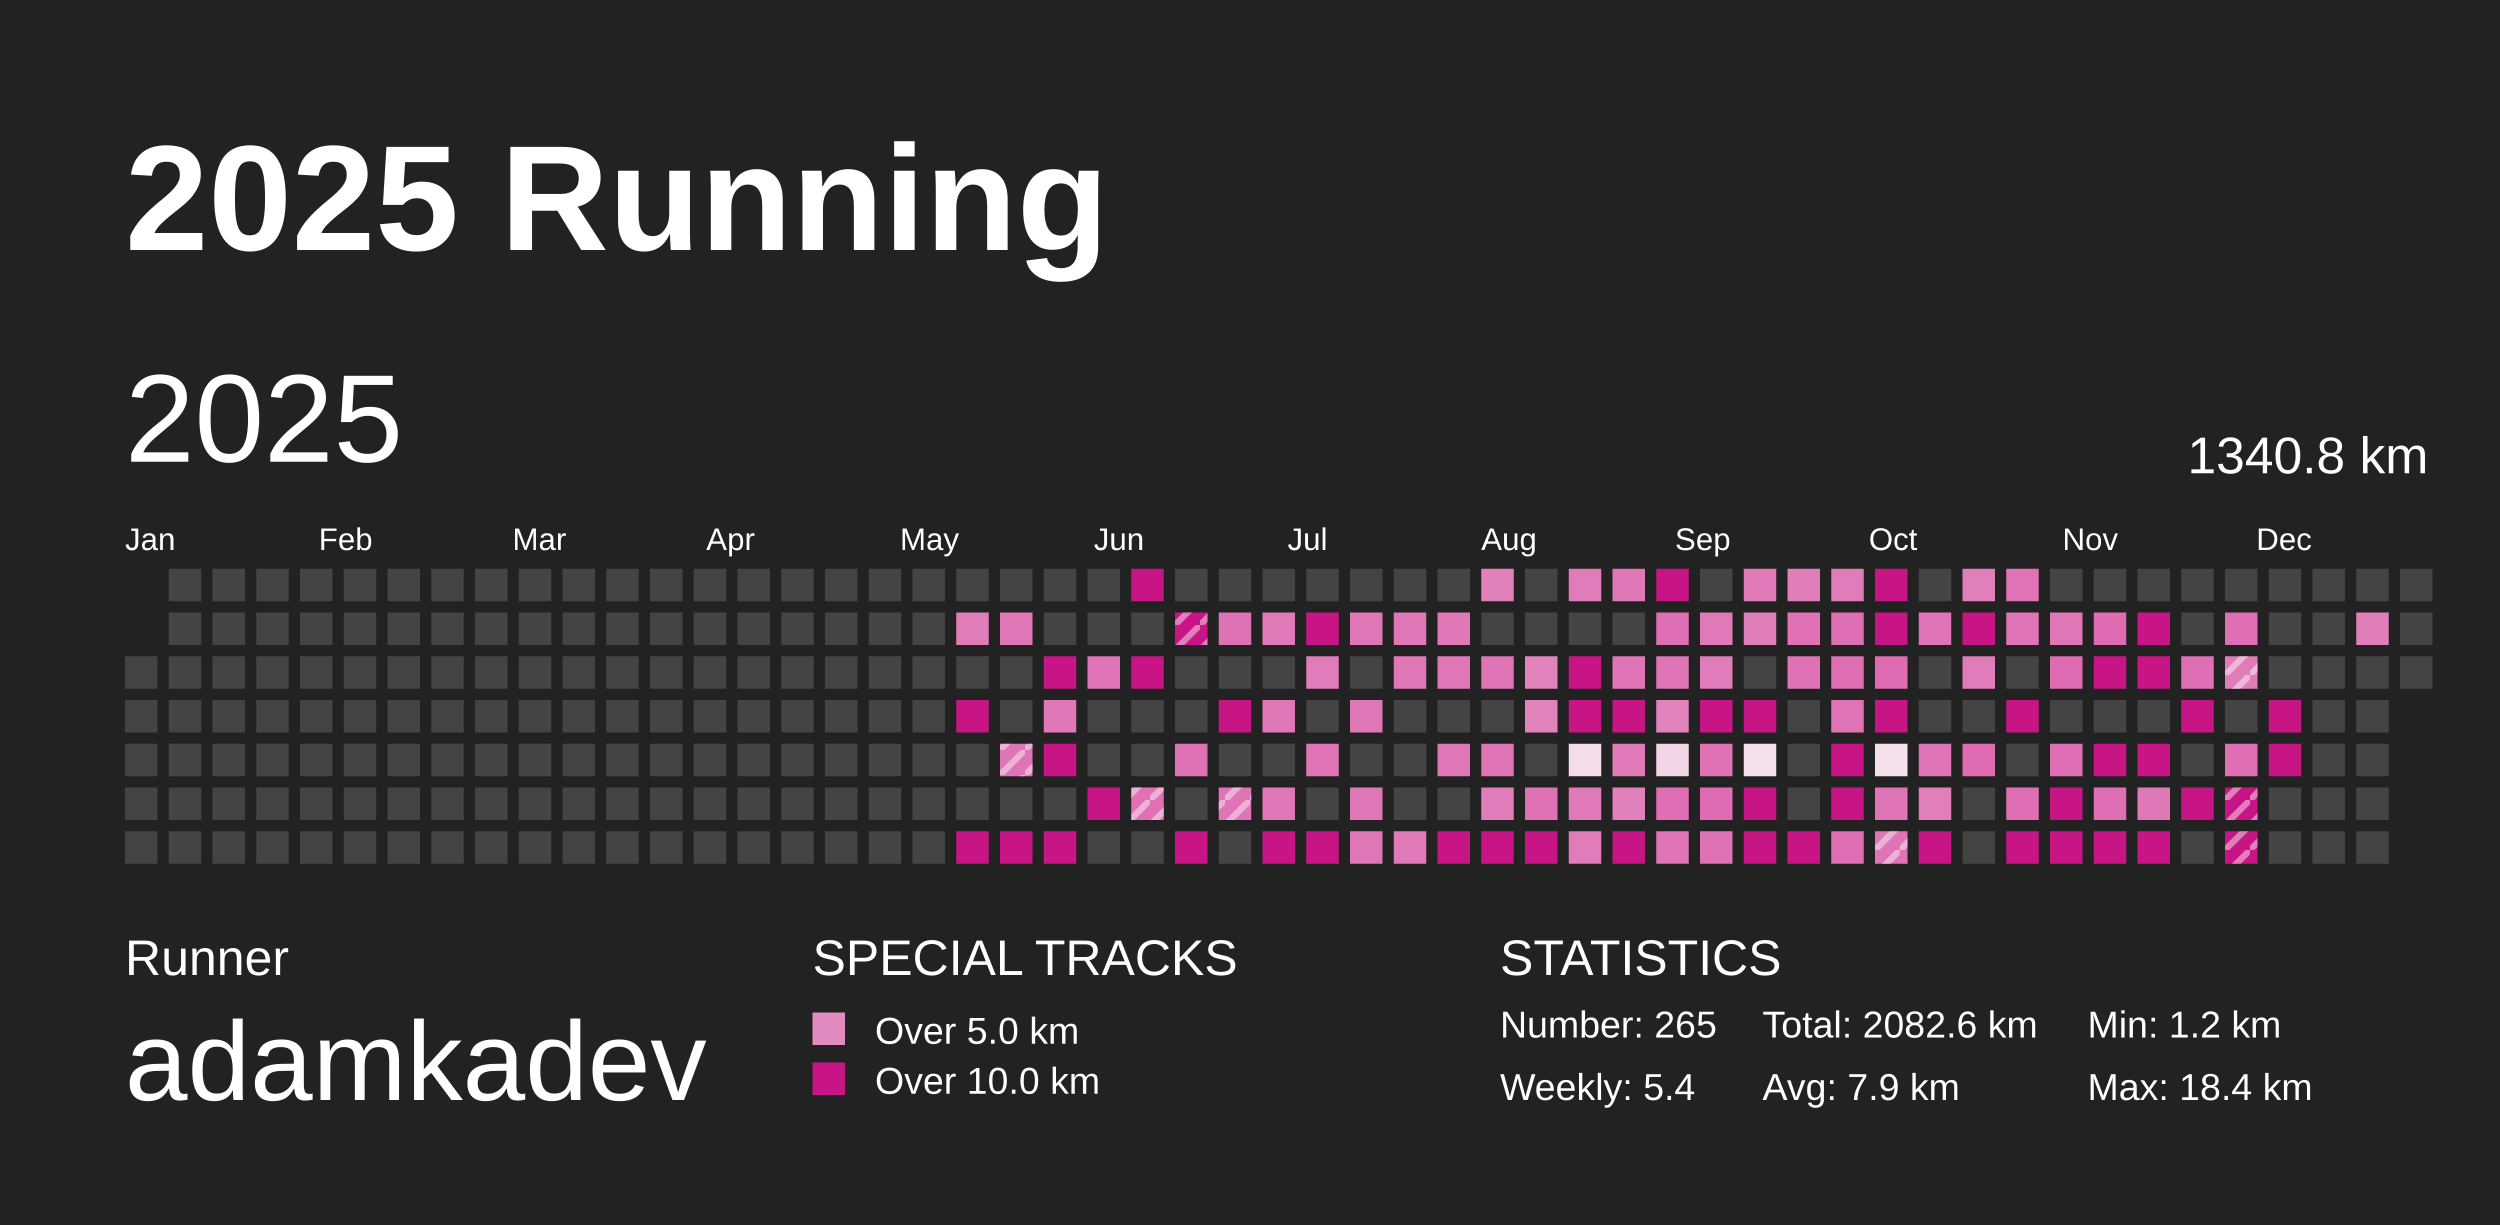
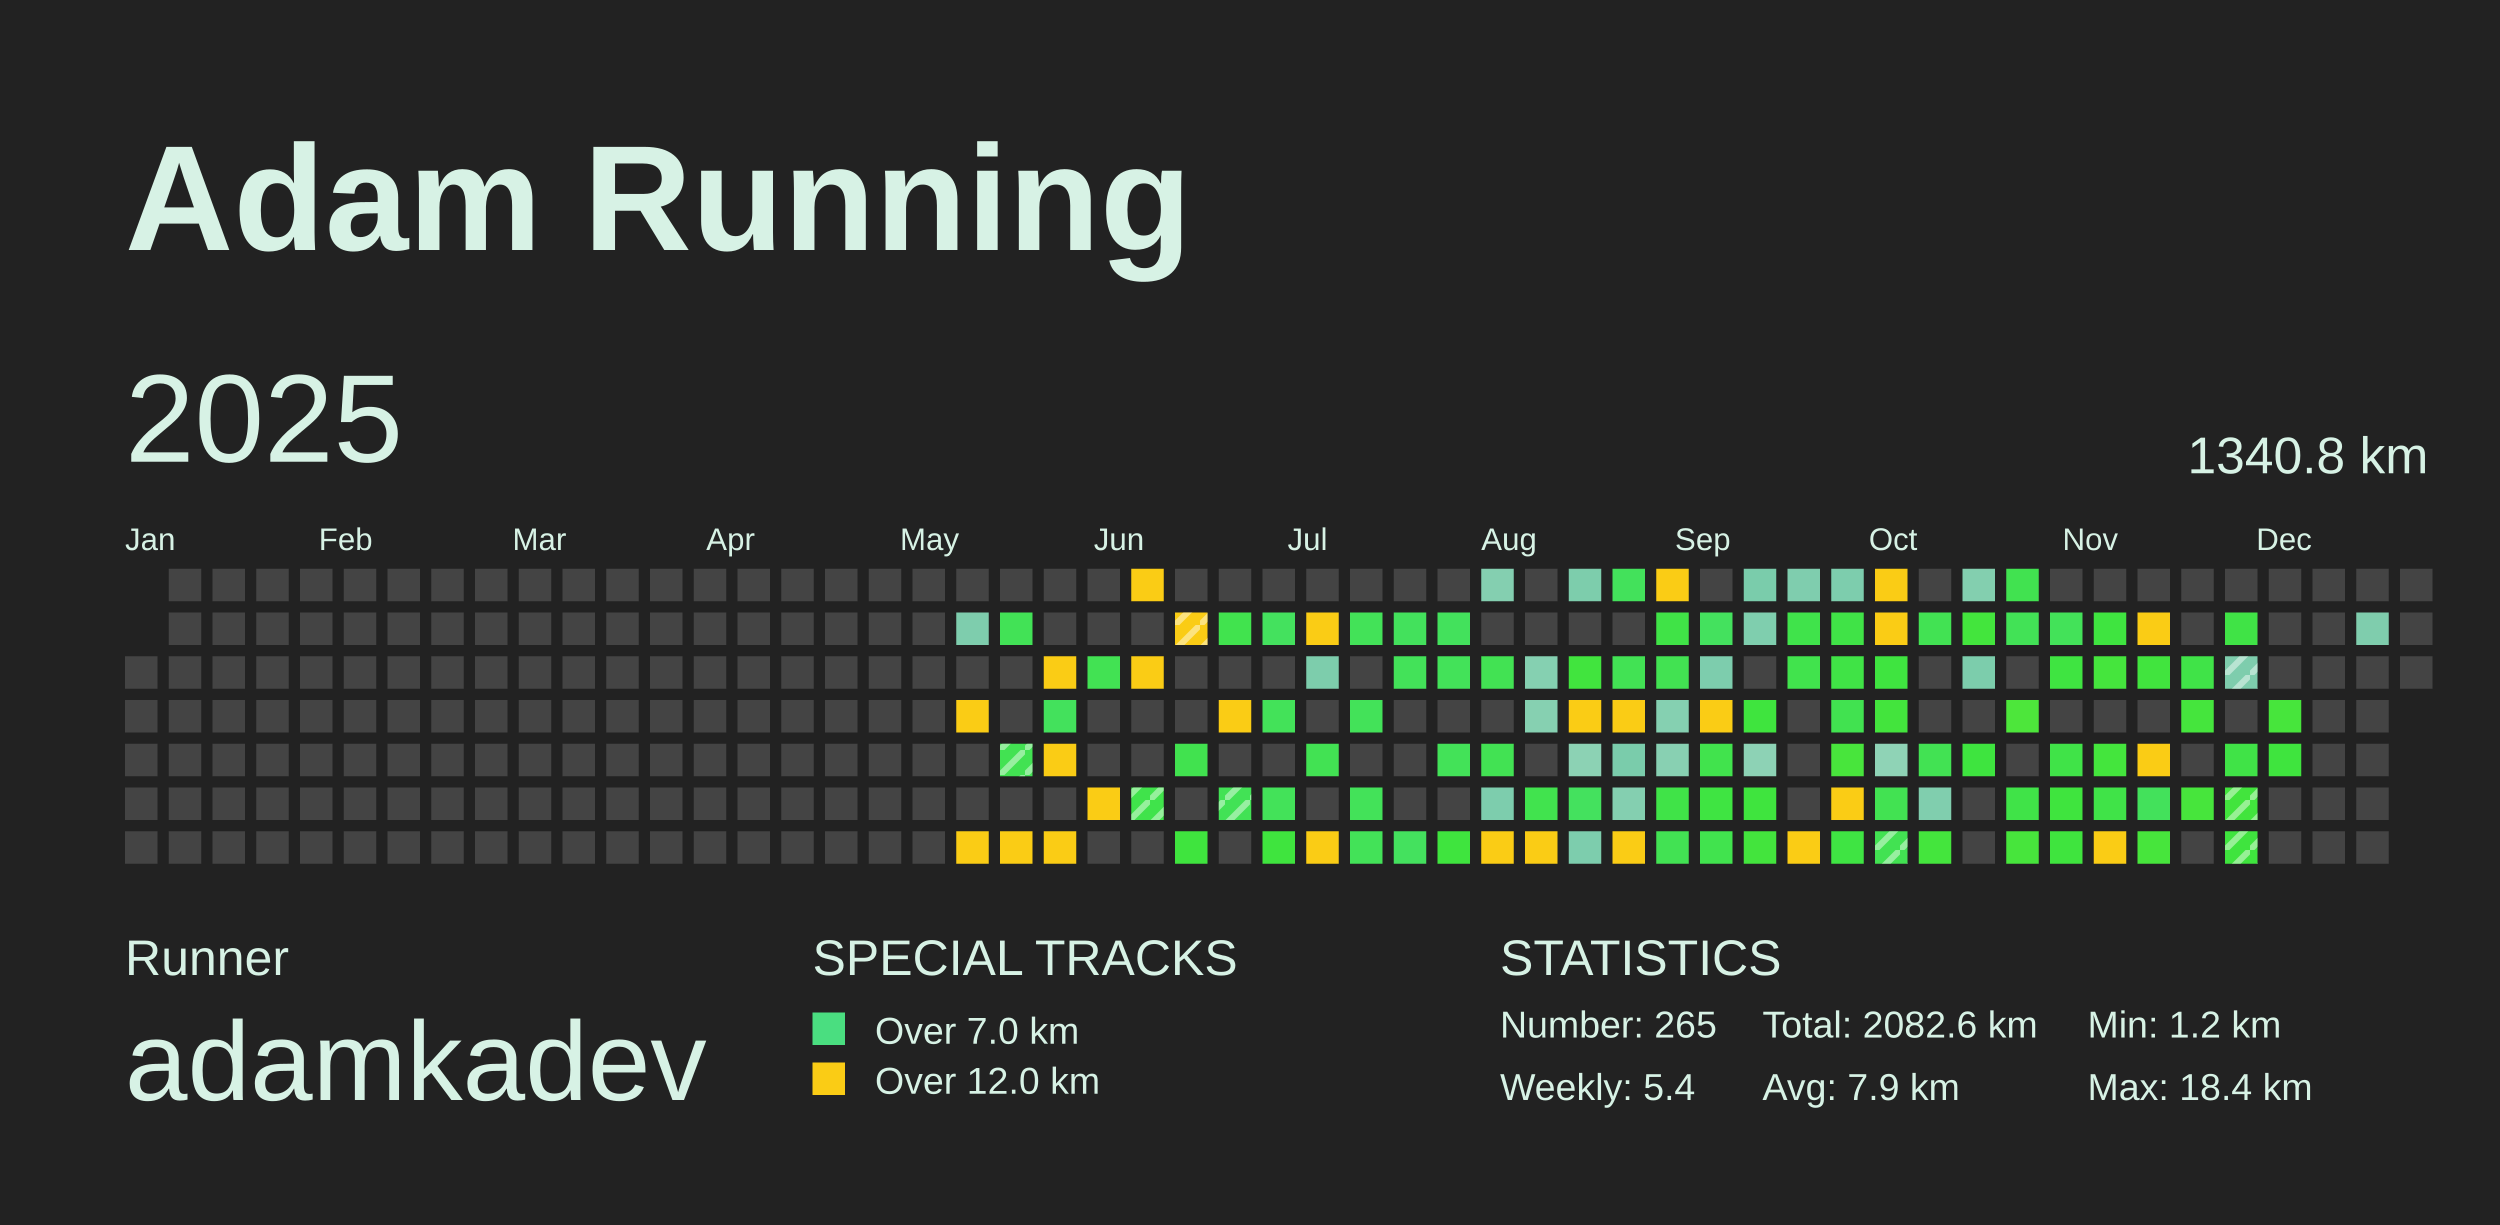
<svg xmlns="http://www.w3.org/2000/svg" baseProfile="full" height="98mm" version="1.1" viewBox="0,0,200,98" width="200mm">
  <defs>
    <pattern height="2" id="indoor-stripe" patternUnits="userSpaceOnUse" width="2">
      <line stroke="white" stroke-opacity="0.45" stroke-width="0.5" x1="0" x2="2" y1="2" y2="0" />
    </pattern>
  </defs>
  <rect fill="#222222" height="98" width="200" x="0" y="0" />
-   <text fill="#FFFFFF" style="font-size:12px; font-family:Arial; font-weight:bold;" x="10" y="20">2025 Running</text>
-   <text fill="#FFFFFF" style="font-size:4px; font-family:Arial" x="10" y="78">Runner</text>
-   <text fill="#FFFFFF" style="font-size:9px; font-family:Arial" x="10" y="88">adamkadev</text>
-   <text fill="#FFFFFF" style="font-size:4px; font-family:Arial" x="65" y="78">SPECIAL TRACKS</text>
-   <rect fill="#E18ABF" height="2.6" width="2.6" x="65" y="81" />
-   <text fill="#FFFFFF" style="font-size:3px; font-family:Arial" x="70" y="83.5">Over 5.0 km</text>
-   <rect fill="#C71585" height="2.6" width="2.6" x="65" y="85" />
-   <text fill="#FFFFFF" style="font-size:3px; font-family:Arial" x="70" y="87.5">Over 10.0 km</text>
-   <text fill="#FFFFFF" style="font-size:4px; font-family:Arial" x="120" y="78">STATISTICS</text>
-   <text fill="#FFFFFF" style="font-size:3px; font-family:Arial" x="120" y="83">Number: 265</text>
-   <text fill="#FFFFFF" style="font-size:3px; font-family:Arial" x="120" y="88">Weekly: 5.4</text>
-   <text fill="#FFFFFF" style="font-size:3px; font-family:Arial" x="141" y="83">Total: 2082.6 km</text>
-   <text fill="#FFFFFF" style="font-size:3px; font-family:Arial" x="141" y="88">Avg: 7.9 km</text>
-   <text fill="#FFFFFF" style="font-size:3px; font-family:Arial" x="167" y="83">Min: 1.2 km</text>
-   <text fill="#FFFFFF" style="font-size:3px; font-family:Arial" x="167" y="88">Max: 18.4 km</text>
-   <text dominant-baseline="hanging" fill="#FFFFFF" style="font-size:10.0px; font-family:Arial;" x="10" y="30">2025</text>
-   <text dominant-baseline="hanging" fill="#FFFFFF" style="font-size:4.125px; font-family:Arial;" x="175" y="35">1340.8 km</text>
-   <text fill="#FFFFFF" style="font-size:2.5px; font-family:Arial" x="10.0" y="44">Jan</text>
-   <text fill="#FFFFFF" style="font-size:2.5px; font-family:Arial" x="25.5" y="44">Feb</text>
-   <text fill="#FFFFFF" style="font-size:2.5px; font-family:Arial" x="41.0" y="44">Mar</text>
-   <text fill="#FFFFFF" style="font-size:2.5px; font-family:Arial" x="56.5" y="44">Apr</text>
-   <text fill="#FFFFFF" style="font-size:2.5px; font-family:Arial" x="72.0" y="44">May</text>
-   <text fill="#FFFFFF" style="font-size:2.5px; font-family:Arial" x="87.5" y="44">Jun</text>
-   <text fill="#FFFFFF" style="font-size:2.5px; font-family:Arial" x="103.0" y="44">Jul</text>
-   <text fill="#FFFFFF" style="font-size:2.5px; font-family:Arial" x="118.5" y="44">Aug</text>
-   <text fill="#FFFFFF" style="font-size:2.5px; font-family:Arial" x="134.0" y="44">Sep</text>
-   <text fill="#FFFFFF" style="font-size:2.5px; font-family:Arial" x="149.5" y="44">Oct</text>
-   <text fill="#FFFFFF" style="font-size:2.5px; font-family:Arial" x="165.0" y="44">Nov</text>
-   <text fill="#FFFFFF" style="font-size:2.5px; font-family:Arial" x="180.5" y="44">Dec</text>
+   <text fill="#D7F2E5" style="font-size:12px; font-family:Arial; font-weight:bold;" x="10" y="20">Adam Running</text>
+   <text fill="#D7F2E5" style="font-size:4px; font-family:Arial" x="10" y="78">Runner</text>
+   <text fill="#D7F2E5" style="font-size:9px; font-family:Arial" x="10" y="88">adamkadev</text>
+   <text fill="#D7F2E5" style="font-size:4px; font-family:Arial" x="65" y="78">SPECIAL TRACKS</text>
+   <rect fill="#4ADE80" height="2.6" width="2.6" x="65" y="81" />
+   <text fill="#D7F2E5" style="font-size:3px; font-family:Arial" x="70" y="83.5">Over 7.0 km</text>
+   <rect fill="#FACC15" height="2.6" width="2.6" x="65" y="85" />
+   <text fill="#D7F2E5" style="font-size:3px; font-family:Arial" x="70" y="87.5">Over 12.0 km</text>
+   <text fill="#D7F2E5" style="font-size:4px; font-family:Arial" x="120" y="78">STATISTICS</text>
+   <text fill="#D7F2E5" style="font-size:3px; font-family:Arial" x="120" y="83">Number: 265</text>
+   <text fill="#D7F2E5" style="font-size:3px; font-family:Arial" x="120" y="88">Weekly: 5.4</text>
+   <text fill="#D7F2E5" style="font-size:3px; font-family:Arial" x="141" y="83">Total: 2082.6 km</text>
+   <text fill="#D7F2E5" style="font-size:3px; font-family:Arial" x="141" y="88">Avg: 7.9 km</text>
+   <text fill="#D7F2E5" style="font-size:3px; font-family:Arial" x="167" y="83">Min: 1.2 km</text>
+   <text fill="#D7F2E5" style="font-size:3px; font-family:Arial" x="167" y="88">Max: 18.4 km</text>
+   <text dominant-baseline="hanging" fill="#D7F2E5" style="font-size:10.0px; font-family:Arial;" x="10" y="30">2025</text>
+   <text dominant-baseline="hanging" fill="#D7F2E5" style="font-size:4.125px; font-family:Arial;" x="175" y="35">1340.8 km</text>
+   <text fill="#D7F2E5" style="font-size:2.5px; font-family:Arial" x="10.0" y="44">Jan</text>
+   <text fill="#D7F2E5" style="font-size:2.5px; font-family:Arial" x="25.5" y="44">Feb</text>
+   <text fill="#D7F2E5" style="font-size:2.5px; font-family:Arial" x="41.0" y="44">Mar</text>
+   <text fill="#D7F2E5" style="font-size:2.5px; font-family:Arial" x="56.5" y="44">Apr</text>
+   <text fill="#D7F2E5" style="font-size:2.5px; font-family:Arial" x="72.0" y="44">May</text>
+   <text fill="#D7F2E5" style="font-size:2.5px; font-family:Arial" x="87.5" y="44">Jun</text>
+   <text fill="#D7F2E5" style="font-size:2.5px; font-family:Arial" x="103.0" y="44">Jul</text>
+   <text fill="#D7F2E5" style="font-size:2.5px; font-family:Arial" x="118.5" y="44">Aug</text>
+   <text fill="#D7F2E5" style="font-size:2.5px; font-family:Arial" x="134.0" y="44">Sep</text>
+   <text fill="#D7F2E5" style="font-size:2.5px; font-family:Arial" x="149.5" y="44">Oct</text>
+   <text fill="#D7F2E5" style="font-size:2.5px; font-family:Arial" x="165.0" y="44">Nov</text>
+   <text fill="#D7F2E5" style="font-size:2.5px; font-family:Arial" x="180.5" y="44">Dec</text>
  <rect fill="#444444" height="2.6" width="2.6" x="10.0" y="52.5" />
  <rect fill="#444444" height="2.6" width="2.6" x="10.0" y="56.0" />
  <rect fill="#444444" height="2.6" width="2.6" x="10.0" y="59.5" />
  <rect fill="#444444" height="2.6" width="2.6" x="10.0" y="63.0" />
  <rect fill="#444444" height="2.6" width="2.6" x="10.0" y="66.5" />
  <rect fill="#444444" height="2.6" width="2.6" x="13.5" y="45.5" />
  <rect fill="#444444" height="2.6" width="2.6" x="13.5" y="49.0" />
  <rect fill="#444444" height="2.6" width="2.6" x="13.5" y="52.5" />
  <rect fill="#444444" height="2.6" width="2.6" x="13.5" y="56.0" />
  <rect fill="#444444" height="2.6" width="2.6" x="13.5" y="59.5" />
  <rect fill="#444444" height="2.6" width="2.6" x="13.5" y="63.0" />
  <rect fill="#444444" height="2.6" width="2.6" x="13.5" y="66.5" />
  <rect fill="#444444" height="2.6" width="2.6" x="17.0" y="45.5" />
  <rect fill="#444444" height="2.6" width="2.6" x="17.0" y="49.0" />
  <rect fill="#444444" height="2.6" width="2.6" x="17.0" y="52.5" />
  <rect fill="#444444" height="2.6" width="2.6" x="17.0" y="56.0" />
  <rect fill="#444444" height="2.6" width="2.6" x="17.0" y="59.5" />
  <rect fill="#444444" height="2.6" width="2.6" x="17.0" y="63.0" />
  <rect fill="#444444" height="2.6" width="2.6" x="17.0" y="66.5" />
  <rect fill="#444444" height="2.6" width="2.6" x="20.5" y="45.5" />
  <rect fill="#444444" height="2.6" width="2.6" x="20.5" y="49.0" />
  <rect fill="#444444" height="2.6" width="2.6" x="20.5" y="52.5" />
  <rect fill="#444444" height="2.6" width="2.6" x="20.5" y="56.0" />
  <rect fill="#444444" height="2.6" width="2.6" x="20.5" y="59.5" />
  <rect fill="#444444" height="2.6" width="2.6" x="20.5" y="63.0" />
  <rect fill="#444444" height="2.6" width="2.6" x="20.5" y="66.5" />
  <rect fill="#444444" height="2.6" width="2.6" x="24.0" y="45.5" />
  <rect fill="#444444" height="2.6" width="2.6" x="24.0" y="49.0" />
  <rect fill="#444444" height="2.6" width="2.6" x="24.0" y="52.5" />
  <rect fill="#444444" height="2.6" width="2.6" x="24.0" y="56.0" />
  <rect fill="#444444" height="2.6" width="2.6" x="24.0" y="59.5" />
  <rect fill="#444444" height="2.6" width="2.6" x="24.0" y="63.0" />
  <rect fill="#444444" height="2.6" width="2.6" x="24.0" y="66.5" />
  <rect fill="#444444" height="2.6" width="2.6" x="27.5" y="45.5" />
  <rect fill="#444444" height="2.6" width="2.6" x="27.5" y="49.0" />
  <rect fill="#444444" height="2.6" width="2.6" x="27.5" y="52.5" />
  <rect fill="#444444" height="2.6" width="2.6" x="27.5" y="56.0" />
  <rect fill="#444444" height="2.6" width="2.6" x="27.5" y="59.5" />
  <rect fill="#444444" height="2.6" width="2.6" x="27.5" y="63.0" />
  <rect fill="#444444" height="2.6" width="2.6" x="27.5" y="66.5" />
  <rect fill="#444444" height="2.6" width="2.6" x="31.0" y="45.5" />
  <rect fill="#444444" height="2.6" width="2.6" x="31.0" y="49.0" />
  <rect fill="#444444" height="2.6" width="2.6" x="31.0" y="52.5" />
  <rect fill="#444444" height="2.6" width="2.6" x="31.0" y="56.0" />
  <rect fill="#444444" height="2.6" width="2.6" x="31.0" y="59.5" />
  <rect fill="#444444" height="2.6" width="2.6" x="31.0" y="63.0" />
  <rect fill="#444444" height="2.6" width="2.6" x="31.0" y="66.5" />
  <rect fill="#444444" height="2.6" width="2.6" x="34.5" y="45.5" />
  <rect fill="#444444" height="2.6" width="2.6" x="34.5" y="49.0" />
  <rect fill="#444444" height="2.6" width="2.6" x="34.5" y="52.5" />
  <rect fill="#444444" height="2.6" width="2.6" x="34.5" y="56.0" />
  <rect fill="#444444" height="2.6" width="2.6" x="34.5" y="59.5" />
  <rect fill="#444444" height="2.6" width="2.6" x="34.5" y="63.0" />
  <rect fill="#444444" height="2.6" width="2.6" x="34.5" y="66.5" />
  <rect fill="#444444" height="2.6" width="2.6" x="38.0" y="45.5" />
  <rect fill="#444444" height="2.6" width="2.6" x="38.0" y="49.0" />
  <rect fill="#444444" height="2.6" width="2.6" x="38.0" y="52.5" />
  <rect fill="#444444" height="2.6" width="2.6" x="38.0" y="56.0" />
  <rect fill="#444444" height="2.6" width="2.6" x="38.0" y="59.5" />
  <rect fill="#444444" height="2.6" width="2.6" x="38.0" y="63.0" />
  <rect fill="#444444" height="2.6" width="2.6" x="38.0" y="66.5" />
  <rect fill="#444444" height="2.6" width="2.6" x="41.5" y="45.5" />
  <rect fill="#444444" height="2.6" width="2.6" x="41.5" y="49.0" />
  <rect fill="#444444" height="2.6" width="2.6" x="41.5" y="52.5" />
  <rect fill="#444444" height="2.6" width="2.6" x="41.5" y="56.0" />
  <rect fill="#444444" height="2.6" width="2.6" x="41.5" y="59.5" />
  <rect fill="#444444" height="2.6" width="2.6" x="41.5" y="63.0" />
  <rect fill="#444444" height="2.6" width="2.6" x="41.5" y="66.5" />
  <rect fill="#444444" height="2.6" width="2.6" x="45.0" y="45.5" />
  <rect fill="#444444" height="2.6" width="2.6" x="45.0" y="49.0" />
  <rect fill="#444444" height="2.6" width="2.6" x="45.0" y="52.5" />
  <rect fill="#444444" height="2.6" width="2.6" x="45.0" y="56.0" />
  <rect fill="#444444" height="2.6" width="2.6" x="45.0" y="59.5" />
  <rect fill="#444444" height="2.6" width="2.6" x="45.0" y="63.0" />
  <rect fill="#444444" height="2.6" width="2.6" x="45.0" y="66.5" />
  <rect fill="#444444" height="2.6" width="2.6" x="48.5" y="45.5" />
  <rect fill="#444444" height="2.6" width="2.6" x="48.5" y="49.0" />
  <rect fill="#444444" height="2.6" width="2.6" x="48.5" y="52.5" />
  <rect fill="#444444" height="2.6" width="2.6" x="48.5" y="56.0" />
  <rect fill="#444444" height="2.6" width="2.6" x="48.5" y="59.5" />
  <rect fill="#444444" height="2.6" width="2.6" x="48.5" y="63.0" />
  <rect fill="#444444" height="2.6" width="2.6" x="48.5" y="66.5" />
  <rect fill="#444444" height="2.6" width="2.6" x="52.0" y="45.5" />
  <rect fill="#444444" height="2.6" width="2.6" x="52.0" y="49.0" />
  <rect fill="#444444" height="2.6" width="2.6" x="52.0" y="52.5" />
  <rect fill="#444444" height="2.6" width="2.6" x="52.0" y="56.0" />
  <rect fill="#444444" height="2.6" width="2.6" x="52.0" y="59.5" />
  <rect fill="#444444" height="2.6" width="2.6" x="52.0" y="63.0" />
  <rect fill="#444444" height="2.6" width="2.6" x="52.0" y="66.5" />
  <rect fill="#444444" height="2.6" width="2.6" x="55.5" y="45.5" />
  <rect fill="#444444" height="2.6" width="2.6" x="55.5" y="49.0" />
  <rect fill="#444444" height="2.6" width="2.6" x="55.5" y="52.5" />
  <rect fill="#444444" height="2.6" width="2.6" x="55.5" y="56.0" />
  <rect fill="#444444" height="2.6" width="2.6" x="55.5" y="59.5" />
  <rect fill="#444444" height="2.6" width="2.6" x="55.5" y="63.0" />
  <rect fill="#444444" height="2.6" width="2.6" x="55.5" y="66.5" />
  <rect fill="#444444" height="2.6" width="2.6" x="59.0" y="45.5" />
  <rect fill="#444444" height="2.6" width="2.6" x="59.0" y="49.0" />
  <rect fill="#444444" height="2.6" width="2.6" x="59.0" y="52.5" />
  <rect fill="#444444" height="2.6" width="2.6" x="59.0" y="56.0" />
  <rect fill="#444444" height="2.6" width="2.6" x="59.0" y="59.5" />
  <rect fill="#444444" height="2.6" width="2.6" x="59.0" y="63.0" />
  <rect fill="#444444" height="2.6" width="2.6" x="59.0" y="66.5" />
  <rect fill="#444444" height="2.6" width="2.6" x="62.5" y="45.5" />
  <rect fill="#444444" height="2.6" width="2.6" x="62.5" y="49.0" />
  <rect fill="#444444" height="2.6" width="2.6" x="62.5" y="52.5" />
  <rect fill="#444444" height="2.6" width="2.6" x="62.5" y="56.0" />
  <rect fill="#444444" height="2.6" width="2.6" x="62.5" y="59.5" />
  <rect fill="#444444" height="2.6" width="2.6" x="62.5" y="63.0" />
  <rect fill="#444444" height="2.6" width="2.6" x="62.5" y="66.5" />
  <rect fill="#444444" height="2.6" width="2.6" x="66.0" y="45.5" />
  <rect fill="#444444" height="2.6" width="2.6" x="66.0" y="49.0" />
  <rect fill="#444444" height="2.6" width="2.6" x="66.0" y="52.5" />
  <rect fill="#444444" height="2.6" width="2.6" x="66.0" y="56.0" />
  <rect fill="#444444" height="2.6" width="2.6" x="66.0" y="59.5" />
  <rect fill="#444444" height="2.6" width="2.6" x="66.0" y="63.0" />
  <rect fill="#444444" height="2.6" width="2.6" x="66.0" y="66.5" />
  <rect fill="#444444" height="2.6" width="2.6" x="69.5" y="45.5" />
  <rect fill="#444444" height="2.6" width="2.6" x="69.5" y="49.0" />
  <rect fill="#444444" height="2.6" width="2.6" x="69.5" y="52.5" />
  <rect fill="#444444" height="2.6" width="2.6" x="69.5" y="56.0" />
  <rect fill="#444444" height="2.6" width="2.6" x="69.5" y="59.5" />
  <rect fill="#444444" height="2.6" width="2.6" x="69.5" y="63.0" />
  <rect fill="#444444" height="2.6" width="2.6" x="69.5" y="66.5" />
  <rect fill="#444444" height="2.6" width="2.6" x="73.0" y="45.5" />
  <rect fill="#444444" height="2.6" width="2.6" x="73.0" y="49.0" />
  <rect fill="#444444" height="2.6" width="2.6" x="73.0" y="52.5" />
  <rect fill="#444444" height="2.6" width="2.6" x="73.0" y="56.0" />
  <rect fill="#444444" height="2.6" width="2.6" x="73.0" y="59.5" />
  <rect fill="#444444" height="2.6" width="2.6" x="73.0" y="63.0" />
  <rect fill="#444444" height="2.6" width="2.6" x="73.0" y="66.5" />
  <rect fill="#444444" height="2.6" width="2.6" x="76.5" y="45.5" />
-   <rect fill="#e07db9" height="2.6" width="2.6" x="76.5" y="49.0" />
+   <rect fill="#7ecdad" height="2.6" width="2.6" x="76.5" y="49.0" />
  <rect fill="#444444" height="2.6" width="2.6" x="76.5" y="52.5" />
-   <rect fill="#C71585" height="2.6" width="2.6" x="76.5" y="56.0" />
+   <rect fill="#FACC15" height="2.6" width="2.6" x="76.5" y="56.0" />
  <rect fill="#444444" height="2.6" width="2.6" x="76.5" y="59.5" />
  <rect fill="#444444" height="2.6" width="2.6" x="76.5" y="63.0" />
-   <rect fill="#C71585" height="2.6" width="2.6" x="76.5" y="66.5" />
+   <rect fill="#FACC15" height="2.6" width="2.6" x="76.5" y="66.5" />
  <rect fill="#444444" height="2.6" width="2.6" x="80.0" y="45.5" />
-   <rect fill="#df76b6" height="2.6" width="2.6" x="80.0" y="49.0" />
+   <rect fill="#42e256" height="2.6" width="2.6" x="80.0" y="49.0" />
  <rect fill="#444444" height="2.6" width="2.6" x="80.0" y="52.5" />
  <rect fill="#444444" height="2.6" width="2.6" x="80.0" y="56.0" />
-   <rect fill="#df74b6" height="2.6" width="2.6" x="80.0" y="59.5" />
+   <rect fill="#42e252" height="2.6" width="2.6" x="80.0" y="59.5" />
  <rect fill="url(#indoor-stripe)" height="2.6" style="pointer-events: none;" width="2.6" x="80.0" y="59.5" />
  <rect fill="#444444" height="2.6" width="2.6" x="80.0" y="63.0" />
-   <rect fill="#C71585" height="2.6" width="2.6" x="80.0" y="66.5" />
+   <rect fill="#FACC15" height="2.6" width="2.6" x="80.0" y="66.5" />
  <rect fill="#444444" height="2.6" width="2.6" x="83.5" y="45.5" />
  <rect fill="#444444" height="2.6" width="2.6" x="83.5" y="49.0" />
-   <rect fill="#C71585" height="2.6" width="2.6" x="83.5" y="52.5" />
-   <rect fill="#e078b7" height="2.6" width="2.6" x="83.5" y="56.0" />
-   <rect fill="#C71585" height="2.6" width="2.6" x="83.5" y="59.5" />
+   <rect fill="#FACC15" height="2.6" width="2.6" x="83.5" y="52.5" />
+   <rect fill="#43e15c" height="2.6" width="2.6" x="83.5" y="56.0" />
+   <rect fill="#FACC15" height="2.6" width="2.6" x="83.5" y="59.5" />
  <rect fill="#444444" height="2.6" width="2.6" x="83.5" y="63.0" />
-   <rect fill="#C71585" height="2.6" width="2.6" x="83.5" y="66.5" />
+   <rect fill="#FACC15" height="2.6" width="2.6" x="83.5" y="66.5" />
  <rect fill="#444444" height="2.6" width="2.6" x="87.0" y="45.5" />
  <rect fill="#444444" height="2.6" width="2.6" x="87.0" y="49.0" />
-   <rect fill="#df74b6" height="2.6" width="2.6" x="87.0" y="52.5" />
+   <rect fill="#42e253" height="2.6" width="2.6" x="87.0" y="52.5" />
  <rect fill="#444444" height="2.6" width="2.6" x="87.0" y="56.0" />
  <rect fill="#444444" height="2.6" width="2.6" x="87.0" y="59.5" />
-   <rect fill="#C71585" height="2.6" width="2.6" x="87.0" y="63.0" />
+   <rect fill="#FACC15" height="2.6" width="2.6" x="87.0" y="63.0" />
  <rect fill="#444444" height="2.6" width="2.6" x="87.0" y="66.5" />
-   <rect fill="#C71585" height="2.6" width="2.6" x="90.5" y="45.5" />
+   <rect fill="#FACC15" height="2.6" width="2.6" x="90.5" y="45.5" />
  <rect fill="#444444" height="2.6" width="2.6" x="90.5" y="49.0" />
-   <rect fill="#C71585" height="2.6" width="2.6" x="90.5" y="52.5" />
+   <rect fill="#FACC15" height="2.6" width="2.6" x="90.5" y="52.5" />
  <rect fill="#444444" height="2.6" width="2.6" x="90.5" y="56.0" />
  <rect fill="#444444" height="2.6" width="2.6" x="90.5" y="59.5" />
-   <rect fill="#df71b4" height="2.6" width="2.6" x="90.5" y="63.0" />
+   <rect fill="#40e34b" height="2.6" width="2.6" x="90.5" y="63.0" />
  <rect fill="url(#indoor-stripe)" height="2.6" style="pointer-events: none;" width="2.6" x="90.5" y="63.0" />
  <rect fill="#444444" height="2.6" width="2.6" x="90.5" y="66.5" />
  <rect fill="#444444" height="2.6" width="2.6" x="94.0" y="45.5" />
-   <rect fill="#C71585" height="2.6" width="2.6" x="94.0" y="49.0" />
+   <rect fill="#FACC15" height="2.6" width="2.6" x="94.0" y="49.0" />
  <rect fill="url(#indoor-stripe)" height="2.6" style="pointer-events: none;" width="2.6" x="94.0" y="49.0" />
  <rect fill="#444444" height="2.6" width="2.6" x="94.0" y="52.5" />
  <rect fill="#444444" height="2.6" width="2.6" x="94.0" y="56.0" />
-   <rect fill="#df72b5" height="2.6" width="2.6" x="94.0" y="59.5" />
+   <rect fill="#41e24f" height="2.6" width="2.6" x="94.0" y="59.5" />
  <rect fill="#444444" height="2.6" width="2.6" x="94.0" y="63.0" />
-   <rect fill="#C71585" height="2.6" width="2.6" x="94.0" y="66.5" />
+   <rect fill="#3fe43e" height="2.6" width="2.6" x="94.0" y="66.5" />
  <rect fill="#444444" height="2.6" width="2.6" x="97.5" y="45.5" />
-   <rect fill="#df72b5" height="2.6" width="2.6" x="97.5" y="49.0" />
+   <rect fill="#41e34e" height="2.6" width="2.6" x="97.5" y="49.0" />
  <rect fill="#444444" height="2.6" width="2.6" x="97.5" y="52.5" />
-   <rect fill="#C71585" height="2.6" width="2.6" x="97.5" y="56.0" />
+   <rect fill="#FACC15" height="2.6" width="2.6" x="97.5" y="56.0" />
  <rect fill="#444444" height="2.6" width="2.6" x="97.5" y="59.5" />
-   <rect fill="#df75b6" height="2.6" width="2.6" x="97.5" y="63.0" />
+   <rect fill="#42e255" height="2.6" width="2.6" x="97.5" y="63.0" />
  <rect fill="url(#indoor-stripe)" height="2.6" style="pointer-events: none;" width="2.6" x="97.5" y="63.0" />
  <rect fill="#444444" height="2.6" width="2.6" x="97.5" y="66.5" />
  <rect fill="#444444" height="2.6" width="2.6" x="101.0" y="45.5" />
-   <rect fill="#e079b8" height="2.6" width="2.6" x="101.0" y="49.0" />
+   <rect fill="#44e15e" height="2.6" width="2.6" x="101.0" y="49.0" />
  <rect fill="#444444" height="2.6" width="2.6" x="101.0" y="52.5" />
-   <rect fill="#df77b7" height="2.6" width="2.6" x="101.0" y="56.0" />
+   <rect fill="#43e259" height="2.6" width="2.6" x="101.0" y="56.0" />
  <rect fill="#444444" height="2.6" width="2.6" x="101.0" y="59.5" />
-   <rect fill="#df77b7" height="2.6" width="2.6" x="101.0" y="63.0" />
-   <rect fill="#C71585" height="2.6" width="2.6" x="101.0" y="66.5" />
+   <rect fill="#43e259" height="2.6" width="2.6" x="101.0" y="63.0" />
+   <rect fill="#3fe43e" height="2.6" width="2.6" x="101.0" y="66.5" />
  <rect fill="#444444" height="2.6" width="2.6" x="104.5" y="45.5" />
-   <rect fill="#C71585" height="2.6" width="2.6" x="104.5" y="49.0" />
-   <rect fill="#e07cb9" height="2.6" width="2.6" x="104.5" y="52.5" />
+   <rect fill="#FACC15" height="2.6" width="2.6" x="104.5" y="49.0" />
+   <rect fill="#7dcdac" height="2.6" width="2.6" x="104.5" y="52.5" />
  <rect fill="#444444" height="2.6" width="2.6" x="104.5" y="56.0" />
-   <rect fill="#df74b6" height="2.6" width="2.6" x="104.5" y="59.5" />
+   <rect fill="#42e253" height="2.6" width="2.6" x="104.5" y="59.5" />
  <rect fill="#444444" height="2.6" width="2.6" x="104.5" y="63.0" />
-   <rect fill="#C71585" height="2.6" width="2.6" x="104.5" y="66.5" />
+   <rect fill="#FACC15" height="2.6" width="2.6" x="104.5" y="66.5" />
  <rect fill="#444444" height="2.6" width="2.6" x="108.0" y="45.5" />
-   <rect fill="#df77b7" height="2.6" width="2.6" x="108.0" y="49.0" />
+   <rect fill="#43e258" height="2.6" width="2.6" x="108.0" y="49.0" />
  <rect fill="#444444" height="2.6" width="2.6" x="108.0" y="52.5" />
-   <rect fill="#df77b7" height="2.6" width="2.6" x="108.0" y="56.0" />
+   <rect fill="#43e259" height="2.6" width="2.6" x="108.0" y="56.0" />
  <rect fill="#444444" height="2.6" width="2.6" x="108.0" y="59.5" />
-   <rect fill="#df77b7" height="2.6" width="2.6" x="108.0" y="63.0" />
-   <rect fill="#df77b7" height="2.6" width="2.6" x="108.0" y="66.5" />
+   <rect fill="#43e259" height="2.6" width="2.6" x="108.0" y="63.0" />
+   <rect fill="#43e258" height="2.6" width="2.6" x="108.0" y="66.5" />
  <rect fill="#444444" height="2.6" width="2.6" x="111.5" y="45.5" />
-   <rect fill="#e078b7" height="2.6" width="2.6" x="111.5" y="49.0" />
-   <rect fill="#df77b7" height="2.6" width="2.6" x="111.5" y="52.5" />
+   <rect fill="#43e15c" height="2.6" width="2.6" x="111.5" y="49.0" />
+   <rect fill="#43e259" height="2.6" width="2.6" x="111.5" y="52.5" />
  <rect fill="#444444" height="2.6" width="2.6" x="111.5" y="56.0" />
  <rect fill="#444444" height="2.6" width="2.6" x="111.5" y="59.5" />
  <rect fill="#444444" height="2.6" width="2.6" x="111.5" y="63.0" />
-   <rect fill="#e079b8" height="2.6" width="2.6" x="111.5" y="66.5" />
+   <rect fill="#44e15e" height="2.6" width="2.6" x="111.5" y="66.5" />
  <rect fill="#444444" height="2.6" width="2.6" x="115.0" y="45.5" />
-   <rect fill="#e078b7" height="2.6" width="2.6" x="115.0" y="49.0" />
-   <rect fill="#df77b7" height="2.6" width="2.6" x="115.0" y="52.5" />
+   <rect fill="#43e15c" height="2.6" width="2.6" x="115.0" y="49.0" />
+   <rect fill="#43e259" height="2.6" width="2.6" x="115.0" y="52.5" />
  <rect fill="#444444" height="2.6" width="2.6" x="115.0" y="56.0" />
-   <rect fill="#df77b7" height="2.6" width="2.6" x="115.0" y="59.5" />
+   <rect fill="#43e258" height="2.6" width="2.6" x="115.0" y="59.5" />
  <rect fill="#444444" height="2.6" width="2.6" x="115.0" y="63.0" />
-   <rect fill="#C71585" height="2.6" width="2.6" x="115.0" y="66.5" />
-   <rect fill="#e081bb" height="2.6" width="2.6" x="118.5" y="45.5" />
+   <rect fill="#3fe43e" height="2.6" width="2.6" x="115.0" y="66.5" />
+   <rect fill="#84cfb0" height="2.6" width="2.6" x="118.5" y="45.5" />
  <rect fill="#444444" height="2.6" width="2.6" x="118.5" y="49.0" />
-   <rect fill="#df74b6" height="2.6" width="2.6" x="118.5" y="52.5" />
+   <rect fill="#42e253" height="2.6" width="2.6" x="118.5" y="52.5" />
  <rect fill="#444444" height="2.6" width="2.6" x="118.5" y="56.0" />
-   <rect fill="#df74b6" height="2.6" width="2.6" x="118.5" y="59.5" />
-   <rect fill="#e07cb9" height="2.6" width="2.6" x="118.5" y="63.0" />
-   <rect fill="#C71585" height="2.6" width="2.6" x="118.5" y="66.5" />
+   <rect fill="#42e253" height="2.6" width="2.6" x="118.5" y="59.5" />
+   <rect fill="#7dcdad" height="2.6" width="2.6" x="118.5" y="63.0" />
+   <rect fill="#FACC15" height="2.6" width="2.6" x="118.5" y="66.5" />
  <rect fill="#444444" height="2.6" width="2.6" x="122.0" y="45.5" />
  <rect fill="#444444" height="2.6" width="2.6" x="122.0" y="49.0" />
-   <rect fill="#e083bc" height="2.6" width="2.6" x="122.0" y="52.5" />
-   <rect fill="#e083bc" height="2.6" width="2.6" x="122.0" y="56.0" />
+   <rect fill="#85d0b1" height="2.6" width="2.6" x="122.0" y="52.5" />
+   <rect fill="#86d0b1" height="2.6" width="2.6" x="122.0" y="56.0" />
  <rect fill="#444444" height="2.6" width="2.6" x="122.0" y="59.5" />
-   <rect fill="#df72b5" height="2.6" width="2.6" x="122.0" y="63.0" />
-   <rect fill="#C71585" height="2.6" width="2.6" x="122.0" y="66.5" />
-   <rect fill="#e07cb9" height="2.6" width="2.6" x="125.5" y="45.5" />
+   <rect fill="#41e34e" height="2.6" width="2.6" x="122.0" y="63.0" />
+   <rect fill="#FACC15" height="2.6" width="2.6" x="122.0" y="66.5" />
+   <rect fill="#7dcdac" height="2.6" width="2.6" x="125.5" y="45.5" />
  <rect fill="#444444" height="2.6" width="2.6" x="125.5" y="49.0" />
-   <rect fill="#C71585" height="2.6" width="2.6" x="125.5" y="52.5" />
-   <rect fill="#C71585" height="2.6" width="2.6" x="125.5" y="56.0" />
-   <rect fill="#f4dceb" height="2.6" width="2.6" x="125.5" y="59.5" />
-   <rect fill="#e079b8" height="2.6" width="2.6" x="125.5" y="63.0" />
-   <rect fill="#e07cb9" height="2.6" width="2.6" x="125.5" y="66.5" />
-   <rect fill="#df78b7" height="2.6" width="2.6" x="129.0" y="45.5" />
+   <rect fill="#41e43e" height="2.6" width="2.6" x="125.5" y="52.5" />
+   <rect fill="#FACC15" height="2.6" width="2.6" x="125.5" y="56.0" />
+   <rect fill="#8cd2b4" height="2.6" width="2.6" x="125.5" y="59.5" />
+   <rect fill="#44e15e" height="2.6" width="2.6" x="125.5" y="63.0" />
+   <rect fill="#7dcdad" height="2.6" width="2.6" x="125.5" y="66.5" />
+   <rect fill="#43e15b" height="2.6" width="2.6" x="129.0" y="45.5" />
  <rect fill="#444444" height="2.6" width="2.6" x="129.0" y="49.0" />
-   <rect fill="#df75b6" height="2.6" width="2.6" x="129.0" y="52.5" />
-   <rect fill="#C71585" height="2.6" width="2.6" x="129.0" y="56.0" />
-   <rect fill="#e07ab8" height="2.6" width="2.6" x="129.0" y="59.5" />
-   <rect fill="#e081bb" height="2.6" width="2.6" x="129.0" y="63.0" />
-   <rect fill="#C71585" height="2.6" width="2.6" x="129.0" y="66.5" />
-   <rect fill="#C71585" height="2.6" width="2.6" x="132.5" y="45.5" />
-   <rect fill="#df6fb4" height="2.6" width="2.6" x="132.5" y="49.0" />
-   <rect fill="#df74b6" height="2.6" width="2.6" x="132.5" y="52.5" />
-   <rect fill="#e083bc" height="2.6" width="2.6" x="132.5" y="56.0" />
-   <rect fill="#f2d6e8" height="2.6" width="2.6" x="132.5" y="59.5" />
-   <rect fill="#df6fb4" height="2.6" width="2.6" x="132.5" y="63.0" />
-   <rect fill="#df74b6" height="2.6" width="2.6" x="132.5" y="66.5" />
+   <rect fill="#42e254" height="2.6" width="2.6" x="129.0" y="52.5" />
+   <rect fill="#FACC15" height="2.6" width="2.6" x="129.0" y="56.0" />
+   <rect fill="#7accab" height="2.6" width="2.6" x="129.0" y="59.5" />
+   <rect fill="#84cfb0" height="2.6" width="2.6" x="129.0" y="63.0" />
+   <rect fill="#FACC15" height="2.6" width="2.6" x="129.0" y="66.5" />
+   <rect fill="#FACC15" height="2.6" width="2.6" x="132.5" y="45.5" />
+   <rect fill="#40e347" height="2.6" width="2.6" x="132.5" y="49.0" />
+   <rect fill="#42e252" height="2.6" width="2.6" x="132.5" y="52.5" />
+   <rect fill="#85d0b1" height="2.6" width="2.6" x="132.5" y="56.0" />
+   <rect fill="#88d0b2" height="2.6" width="2.6" x="132.5" y="59.5" />
+   <rect fill="#40e348" height="2.6" width="2.6" x="132.5" y="63.0" />
+   <rect fill="#42e253" height="2.6" width="2.6" x="132.5" y="66.5" />
  <rect fill="#444444" height="2.6" width="2.6" x="136.0" y="45.5" />
-   <rect fill="#e079b8" height="2.6" width="2.6" x="136.0" y="49.0" />
-   <rect fill="#e07cb9" height="2.6" width="2.6" x="136.0" y="52.5" />
-   <rect fill="#C71585" height="2.6" width="2.6" x="136.0" y="56.0" />
-   <rect fill="#df72b5" height="2.6" width="2.6" x="136.0" y="59.5" />
-   <rect fill="#df6cb3" height="2.6" width="2.6" x="136.0" y="63.0" />
-   <rect fill="#df72b5" height="2.6" width="2.6" x="136.0" y="66.5" />
-   <rect fill="#e07ab8" height="2.6" width="2.6" x="139.5" y="45.5" />
-   <rect fill="#e07eba" height="2.6" width="2.6" x="139.5" y="49.0" />
+   <rect fill="#44e15e" height="2.6" width="2.6" x="136.0" y="49.0" />
+   <rect fill="#7dcdad" height="2.6" width="2.6" x="136.0" y="52.5" />
+   <rect fill="#FACC15" height="2.6" width="2.6" x="136.0" y="56.0" />
+   <rect fill="#41e34d" height="2.6" width="2.6" x="136.0" y="59.5" />
+   <rect fill="#3fe442" height="2.6" width="2.6" x="136.0" y="63.0" />
+   <rect fill="#41e34e" height="2.6" width="2.6" x="136.0" y="66.5" />
+   <rect fill="#7accab" height="2.6" width="2.6" x="139.5" y="45.5" />
+   <rect fill="#7fceae" height="2.6" width="2.6" x="139.5" y="49.0" />
  <rect fill="#444444" height="2.6" width="2.6" x="139.5" y="52.5" />
-   <rect fill="#C71585" height="2.6" width="2.6" x="139.5" y="56.0" />
-   <rect fill="#f4dfed" height="2.6" width="2.6" x="139.5" y="59.5" />
-   <rect fill="#C71585" height="2.6" width="2.6" x="139.5" y="63.0" />
-   <rect fill="#C71585" height="2.6" width="2.6" x="139.5" y="66.5" />
-   <rect fill="#e07eba" height="2.6" width="2.6" x="143.0" y="45.5" />
-   <rect fill="#df71b4" height="2.6" width="2.6" x="143.0" y="49.0" />
-   <rect fill="#df72b5" height="2.6" width="2.6" x="143.0" y="52.5" />
+   <rect fill="#3fe43e" height="2.6" width="2.6" x="139.5" y="56.0" />
+   <rect fill="#8dd2b5" height="2.6" width="2.6" x="139.5" y="59.5" />
+   <rect fill="#3fe43e" height="2.6" width="2.6" x="139.5" y="63.0" />
+   <rect fill="#43e43d" height="2.6" width="2.6" x="139.5" y="66.5" />
+   <rect fill="#7fcdae" height="2.6" width="2.6" x="143.0" y="45.5" />
+   <rect fill="#40e34b" height="2.6" width="2.6" x="143.0" y="49.0" />
+   <rect fill="#41e34d" height="2.6" width="2.6" x="143.0" y="52.5" />
  <rect fill="#444444" height="2.6" width="2.6" x="143.0" y="56.0" />
  <rect fill="#444444" height="2.6" width="2.6" x="143.0" y="59.5" />
  <rect fill="#444444" height="2.6" width="2.6" x="143.0" y="63.0" />
-   <rect fill="#C71585" height="2.6" width="2.6" x="143.0" y="66.5" />
-   <rect fill="#e07cb9" height="2.6" width="2.6" x="146.5" y="45.5" />
-   <rect fill="#df6fb4" height="2.6" width="2.6" x="146.5" y="49.0" />
-   <rect fill="#df6eb3" height="2.6" width="2.6" x="146.5" y="52.5" />
-   <rect fill="#df73b5" height="2.6" width="2.6" x="146.5" y="56.0" />
-   <rect fill="#C71585" height="2.6" width="2.6" x="146.5" y="59.5" />
-   <rect fill="#C71585" height="2.6" width="2.6" x="146.5" y="63.0" />
-   <rect fill="#df6db3" height="2.6" width="2.6" x="146.5" y="66.5" />
-   <rect fill="#C71585" height="2.6" width="2.6" x="150.0" y="45.5" />
-   <rect fill="#C71585" height="2.6" width="2.6" x="150.0" y="49.0" />
-   <rect fill="#df6cb2" height="2.6" width="2.6" x="150.0" y="52.5" />
-   <rect fill="#C71585" height="2.6" width="2.6" x="150.0" y="56.0" />
-   <rect fill="#f5e1ee" height="2.6" width="2.6" x="150.0" y="59.5" />
-   <rect fill="#df74b6" height="2.6" width="2.6" x="150.0" y="63.0" />
-   <rect fill="#df74b6" height="2.6" width="2.6" x="150.0" y="66.5" />
+   <rect fill="#FACC15" height="2.6" width="2.6" x="143.0" y="66.5" />
+   <rect fill="#7dcdad" height="2.6" width="2.6" x="146.5" y="45.5" />
+   <rect fill="#40e347" height="2.6" width="2.6" x="146.5" y="49.0" />
+   <rect fill="#40e346" height="2.6" width="2.6" x="146.5" y="52.5" />
+   <rect fill="#41e250" height="2.6" width="2.6" x="146.5" y="56.0" />
+   <rect fill="#48e53c" height="2.6" width="2.6" x="146.5" y="59.5" />
+   <rect fill="#FACC15" height="2.6" width="2.6" x="146.5" y="63.0" />
+   <rect fill="#3fe443" height="2.6" width="2.6" x="146.5" y="66.5" />
+   <rect fill="#FACC15" height="2.6" width="2.6" x="150.0" y="45.5" />
+   <rect fill="#FACC15" height="2.6" width="2.6" x="150.0" y="49.0" />
+   <rect fill="#3fe440" height="2.6" width="2.6" x="150.0" y="52.5" />
+   <rect fill="#43e43d" height="2.6" width="2.6" x="150.0" y="56.0" />
+   <rect fill="#8fd3b6" height="2.6" width="2.6" x="150.0" y="59.5" />
+   <rect fill="#42e252" height="2.6" width="2.6" x="150.0" y="63.0" />
+   <rect fill="#42e252" height="2.6" width="2.6" x="150.0" y="66.5" />
  <rect fill="url(#indoor-stripe)" height="2.6" style="pointer-events: none;" width="2.6" x="150.0" y="66.5" />
  <rect fill="#444444" height="2.6" width="2.6" x="153.5" y="45.5" />
-   <rect fill="#df74b6" height="2.6" width="2.6" x="153.5" y="49.0" />
+   <rect fill="#42e253" height="2.6" width="2.6" x="153.5" y="49.0" />
  <rect fill="#444444" height="2.6" width="2.6" x="153.5" y="52.5" />
  <rect fill="#444444" height="2.6" width="2.6" x="153.5" y="56.0" />
-   <rect fill="#df74b6" height="2.6" width="2.6" x="153.5" y="59.5" />
-   <rect fill="#e07fba" height="2.6" width="2.6" x="153.5" y="63.0" />
-   <rect fill="#C71585" height="2.6" width="2.6" x="153.5" y="66.5" />
-   <rect fill="#e080bb" height="2.6" width="2.6" x="157.0" y="45.5" />
-   <rect fill="#C71585" height="2.6" width="2.6" x="157.0" y="49.0" />
-   <rect fill="#e07cb9" height="2.6" width="2.6" x="157.0" y="52.5" />
+   <rect fill="#42e253" height="2.6" width="2.6" x="153.5" y="59.5" />
+   <rect fill="#80ceae" height="2.6" width="2.6" x="153.5" y="63.0" />
+   <rect fill="#44e53d" height="2.6" width="2.6" x="153.5" y="66.5" />
+   <rect fill="#83cfaf" height="2.6" width="2.6" x="157.0" y="45.5" />
+   <rect fill="#43e53d" height="2.6" width="2.6" x="157.0" y="49.0" />
+   <rect fill="#7ccdac" height="2.6" width="2.6" x="157.0" y="52.5" />
  <rect fill="#444444" height="2.6" width="2.6" x="157.0" y="56.0" />
-   <rect fill="#df6bb2" height="2.6" width="2.6" x="157.0" y="59.5" />
+   <rect fill="#3ee43f" height="2.6" width="2.6" x="157.0" y="59.5" />
  <rect fill="#444444" height="2.6" width="2.6" x="157.0" y="63.0" />
  <rect fill="#444444" height="2.6" width="2.6" x="157.0" y="66.5" />
-   <rect fill="#df73b5" height="2.6" width="2.6" x="160.5" y="45.5" />
-   <rect fill="#df75b6" height="2.6" width="2.6" x="160.5" y="49.0" />
+   <rect fill="#41e250" height="2.6" width="2.6" x="160.5" y="45.5" />
+   <rect fill="#42e256" height="2.6" width="2.6" x="160.5" y="49.0" />
  <rect fill="#444444" height="2.6" width="2.6" x="160.5" y="52.5" />
-   <rect fill="#C71585" height="2.6" width="2.6" x="160.5" y="56.0" />
+   <rect fill="#4de63b" height="2.6" width="2.6" x="160.5" y="56.0" />
  <rect fill="#444444" height="2.6" width="2.6" x="160.5" y="59.5" />
-   <rect fill="#df6fb4" height="2.6" width="2.6" x="160.5" y="63.0" />
-   <rect fill="#C71585" height="2.6" width="2.6" x="160.5" y="66.5" />
+   <rect fill="#40e348" height="2.6" width="2.6" x="160.5" y="63.0" />
+   <rect fill="#47e53c" height="2.6" width="2.6" x="160.5" y="66.5" />
  <rect fill="#444444" height="2.6" width="2.6" x="164.0" y="45.5" />
-   <rect fill="#df77b7" height="2.6" width="2.6" x="164.0" y="49.0" />
-   <rect fill="#df6cb3" height="2.6" width="2.6" x="164.0" y="52.5" />
+   <rect fill="#43e259" height="2.6" width="2.6" x="164.0" y="49.0" />
+   <rect fill="#3fe441" height="2.6" width="2.6" x="164.0" y="52.5" />
  <rect fill="#444444" height="2.6" width="2.6" x="164.0" y="56.0" />
-   <rect fill="#df6fb4" height="2.6" width="2.6" x="164.0" y="59.5" />
-   <rect fill="#C71585" height="2.6" width="2.6" x="164.0" y="63.0" />
-   <rect fill="#C71585" height="2.6" width="2.6" x="164.0" y="66.5" />
+   <rect fill="#40e348" height="2.6" width="2.6" x="164.0" y="59.5" />
+   <rect fill="#3fe43e" height="2.6" width="2.6" x="164.0" y="63.0" />
+   <rect fill="#3fe43e" height="2.6" width="2.6" x="164.0" y="66.5" />
  <rect fill="#444444" height="2.6" width="2.6" x="167.5" y="45.5" />
-   <rect fill="#df6cb2" height="2.6" width="2.6" x="167.5" y="49.0" />
-   <rect fill="#C71585" height="2.6" width="2.6" x="167.5" y="52.5" />
+   <rect fill="#3fe440" height="2.6" width="2.6" x="167.5" y="49.0" />
+   <rect fill="#45e53d" height="2.6" width="2.6" x="167.5" y="52.5" />
  <rect fill="#444444" height="2.6" width="2.6" x="167.5" y="56.0" />
-   <rect fill="#C71585" height="2.6" width="2.6" x="167.5" y="59.5" />
-   <rect fill="#df6fb4" height="2.6" width="2.6" x="167.5" y="63.0" />
-   <rect fill="#C71585" height="2.6" width="2.6" x="167.5" y="66.5" />
+   <rect fill="#44e53d" height="2.6" width="2.6" x="167.5" y="59.5" />
+   <rect fill="#40e348" height="2.6" width="2.6" x="167.5" y="63.0" />
+   <rect fill="#FACC15" height="2.6" width="2.6" x="167.5" y="66.5" />
  <rect fill="#444444" height="2.6" width="2.6" x="171.0" y="45.5" />
-   <rect fill="#C71585" height="2.6" width="2.6" x="171.0" y="49.0" />
-   <rect fill="#C71585" height="2.6" width="2.6" x="171.0" y="52.5" />
+   <rect fill="#FACC15" height="2.6" width="2.6" x="171.0" y="49.0" />
+   <rect fill="#41e43e" height="2.6" width="2.6" x="171.0" y="52.5" />
  <rect fill="#444444" height="2.6" width="2.6" x="171.0" y="56.0" />
-   <rect fill="#C71585" height="2.6" width="2.6" x="171.0" y="59.5" />
-   <rect fill="#df78b7" height="2.6" width="2.6" x="171.0" y="63.0" />
-   <rect fill="#C71585" height="2.6" width="2.6" x="171.0" y="66.5" />
+   <rect fill="#FACC15" height="2.6" width="2.6" x="171.0" y="59.5" />
+   <rect fill="#43e15b" height="2.6" width="2.6" x="171.0" y="63.0" />
+   <rect fill="#47e53c" height="2.6" width="2.6" x="171.0" y="66.5" />
  <rect fill="#444444" height="2.6" width="2.6" x="174.5" y="45.5" />
  <rect fill="#444444" height="2.6" width="2.6" x="174.5" y="49.0" />
-   <rect fill="#df6fb4" height="2.6" width="2.6" x="174.5" y="52.5" />
-   <rect fill="#C71585" height="2.6" width="2.6" x="174.5" y="56.0" />
+   <rect fill="#40e348" height="2.6" width="2.6" x="174.5" y="52.5" />
+   <rect fill="#45e53d" height="2.6" width="2.6" x="174.5" y="56.0" />
  <rect fill="#444444" height="2.6" width="2.6" x="174.5" y="59.5" />
-   <rect fill="#C71585" height="2.6" width="2.6" x="174.5" y="63.0" />
+   <rect fill="#47e53c" height="2.6" width="2.6" x="174.5" y="63.0" />
  <rect fill="#444444" height="2.6" width="2.6" x="174.5" y="66.5" />
  <rect fill="#444444" height="2.6" width="2.6" x="178.0" y="45.5" />
-   <rect fill="#df6eb3" height="2.6" width="2.6" x="178.0" y="49.0" />
-   <rect fill="#e07db9" height="2.6" width="2.6" x="178.0" y="52.5" />
+   <rect fill="#40e346" height="2.6" width="2.6" x="178.0" y="49.0" />
+   <rect fill="#7ecdad" height="2.6" width="2.6" x="178.0" y="52.5" />
  <rect fill="url(#indoor-stripe)" height="2.6" style="pointer-events: none;" width="2.6" x="178.0" y="52.5" />
  <rect fill="#444444" height="2.6" width="2.6" x="178.0" y="56.0" />
-   <rect fill="#df6fb3" height="2.6" width="2.6" x="178.0" y="59.5" />
-   <rect fill="#C71585" height="2.6" width="2.6" x="178.0" y="63.0" />
+   <rect fill="#40e347" height="2.6" width="2.6" x="178.0" y="59.5" />
+   <rect fill="#42e43d" height="2.6" width="2.6" x="178.0" y="63.0" />
  <rect fill="url(#indoor-stripe)" height="2.6" style="pointer-events: none;" width="2.6" x="178.0" y="63.0" />
-   <rect fill="#C71585" height="2.6" width="2.6" x="178.0" y="66.5" />
+   <rect fill="#3fe43e" height="2.6" width="2.6" x="178.0" y="66.5" />
  <rect fill="url(#indoor-stripe)" height="2.6" style="pointer-events: none;" width="2.6" x="178.0" y="66.5" />
  <rect fill="#444444" height="2.6" width="2.6" x="181.5" y="45.5" />
  <rect fill="#444444" height="2.6" width="2.6" x="181.5" y="49.0" />
  <rect fill="#444444" height="2.6" width="2.6" x="181.5" y="52.5" />
-   <rect fill="#C71585" height="2.6" width="2.6" x="181.5" y="56.0" />
-   <rect fill="#C71585" height="2.6" width="2.6" x="181.5" y="59.5" />
+   <rect fill="#47e53c" height="2.6" width="2.6" x="181.5" y="56.0" />
+   <rect fill="#3fe43e" height="2.6" width="2.6" x="181.5" y="59.5" />
  <rect fill="#444444" height="2.6" width="2.6" x="181.5" y="63.0" />
  <rect fill="#444444" height="2.6" width="2.6" x="181.5" y="66.5" />
  <rect fill="#444444" height="2.6" width="2.6" x="185.0" y="45.5" />
  <rect fill="#444444" height="2.6" width="2.6" x="185.0" y="49.0" />
  <rect fill="#444444" height="2.6" width="2.6" x="185.0" y="52.5" />
  <rect fill="#444444" height="2.6" width="2.6" x="185.0" y="56.0" />
  <rect fill="#444444" height="2.6" width="2.6" x="185.0" y="59.5" />
  <rect fill="#444444" height="2.6" width="2.6" x="185.0" y="63.0" />
  <rect fill="#444444" height="2.6" width="2.6" x="185.0" y="66.5" />
  <rect fill="#444444" height="2.6" width="2.6" x="188.5" y="45.5" />
-   <rect fill="#e07eba" height="2.6" width="2.6" x="188.5" y="49.0" />
+   <rect fill="#7fcdad" height="2.6" width="2.6" x="188.5" y="49.0" />
  <rect fill="#444444" height="2.6" width="2.6" x="188.5" y="52.5" />
  <rect fill="#444444" height="2.6" width="2.6" x="188.5" y="56.0" />
  <rect fill="#444444" height="2.6" width="2.6" x="188.5" y="59.5" />
  <rect fill="#444444" height="2.6" width="2.6" x="188.5" y="63.0" />
  <rect fill="#444444" height="2.6" width="2.6" x="188.5" y="66.5" />
  <rect fill="#444444" height="2.6" width="2.6" x="192.0" y="45.5" />
  <rect fill="#444444" height="2.6" width="2.6" x="192.0" y="49.0" />
  <rect fill="#444444" height="2.6" width="2.6" x="192.0" y="52.5" />
</svg>
